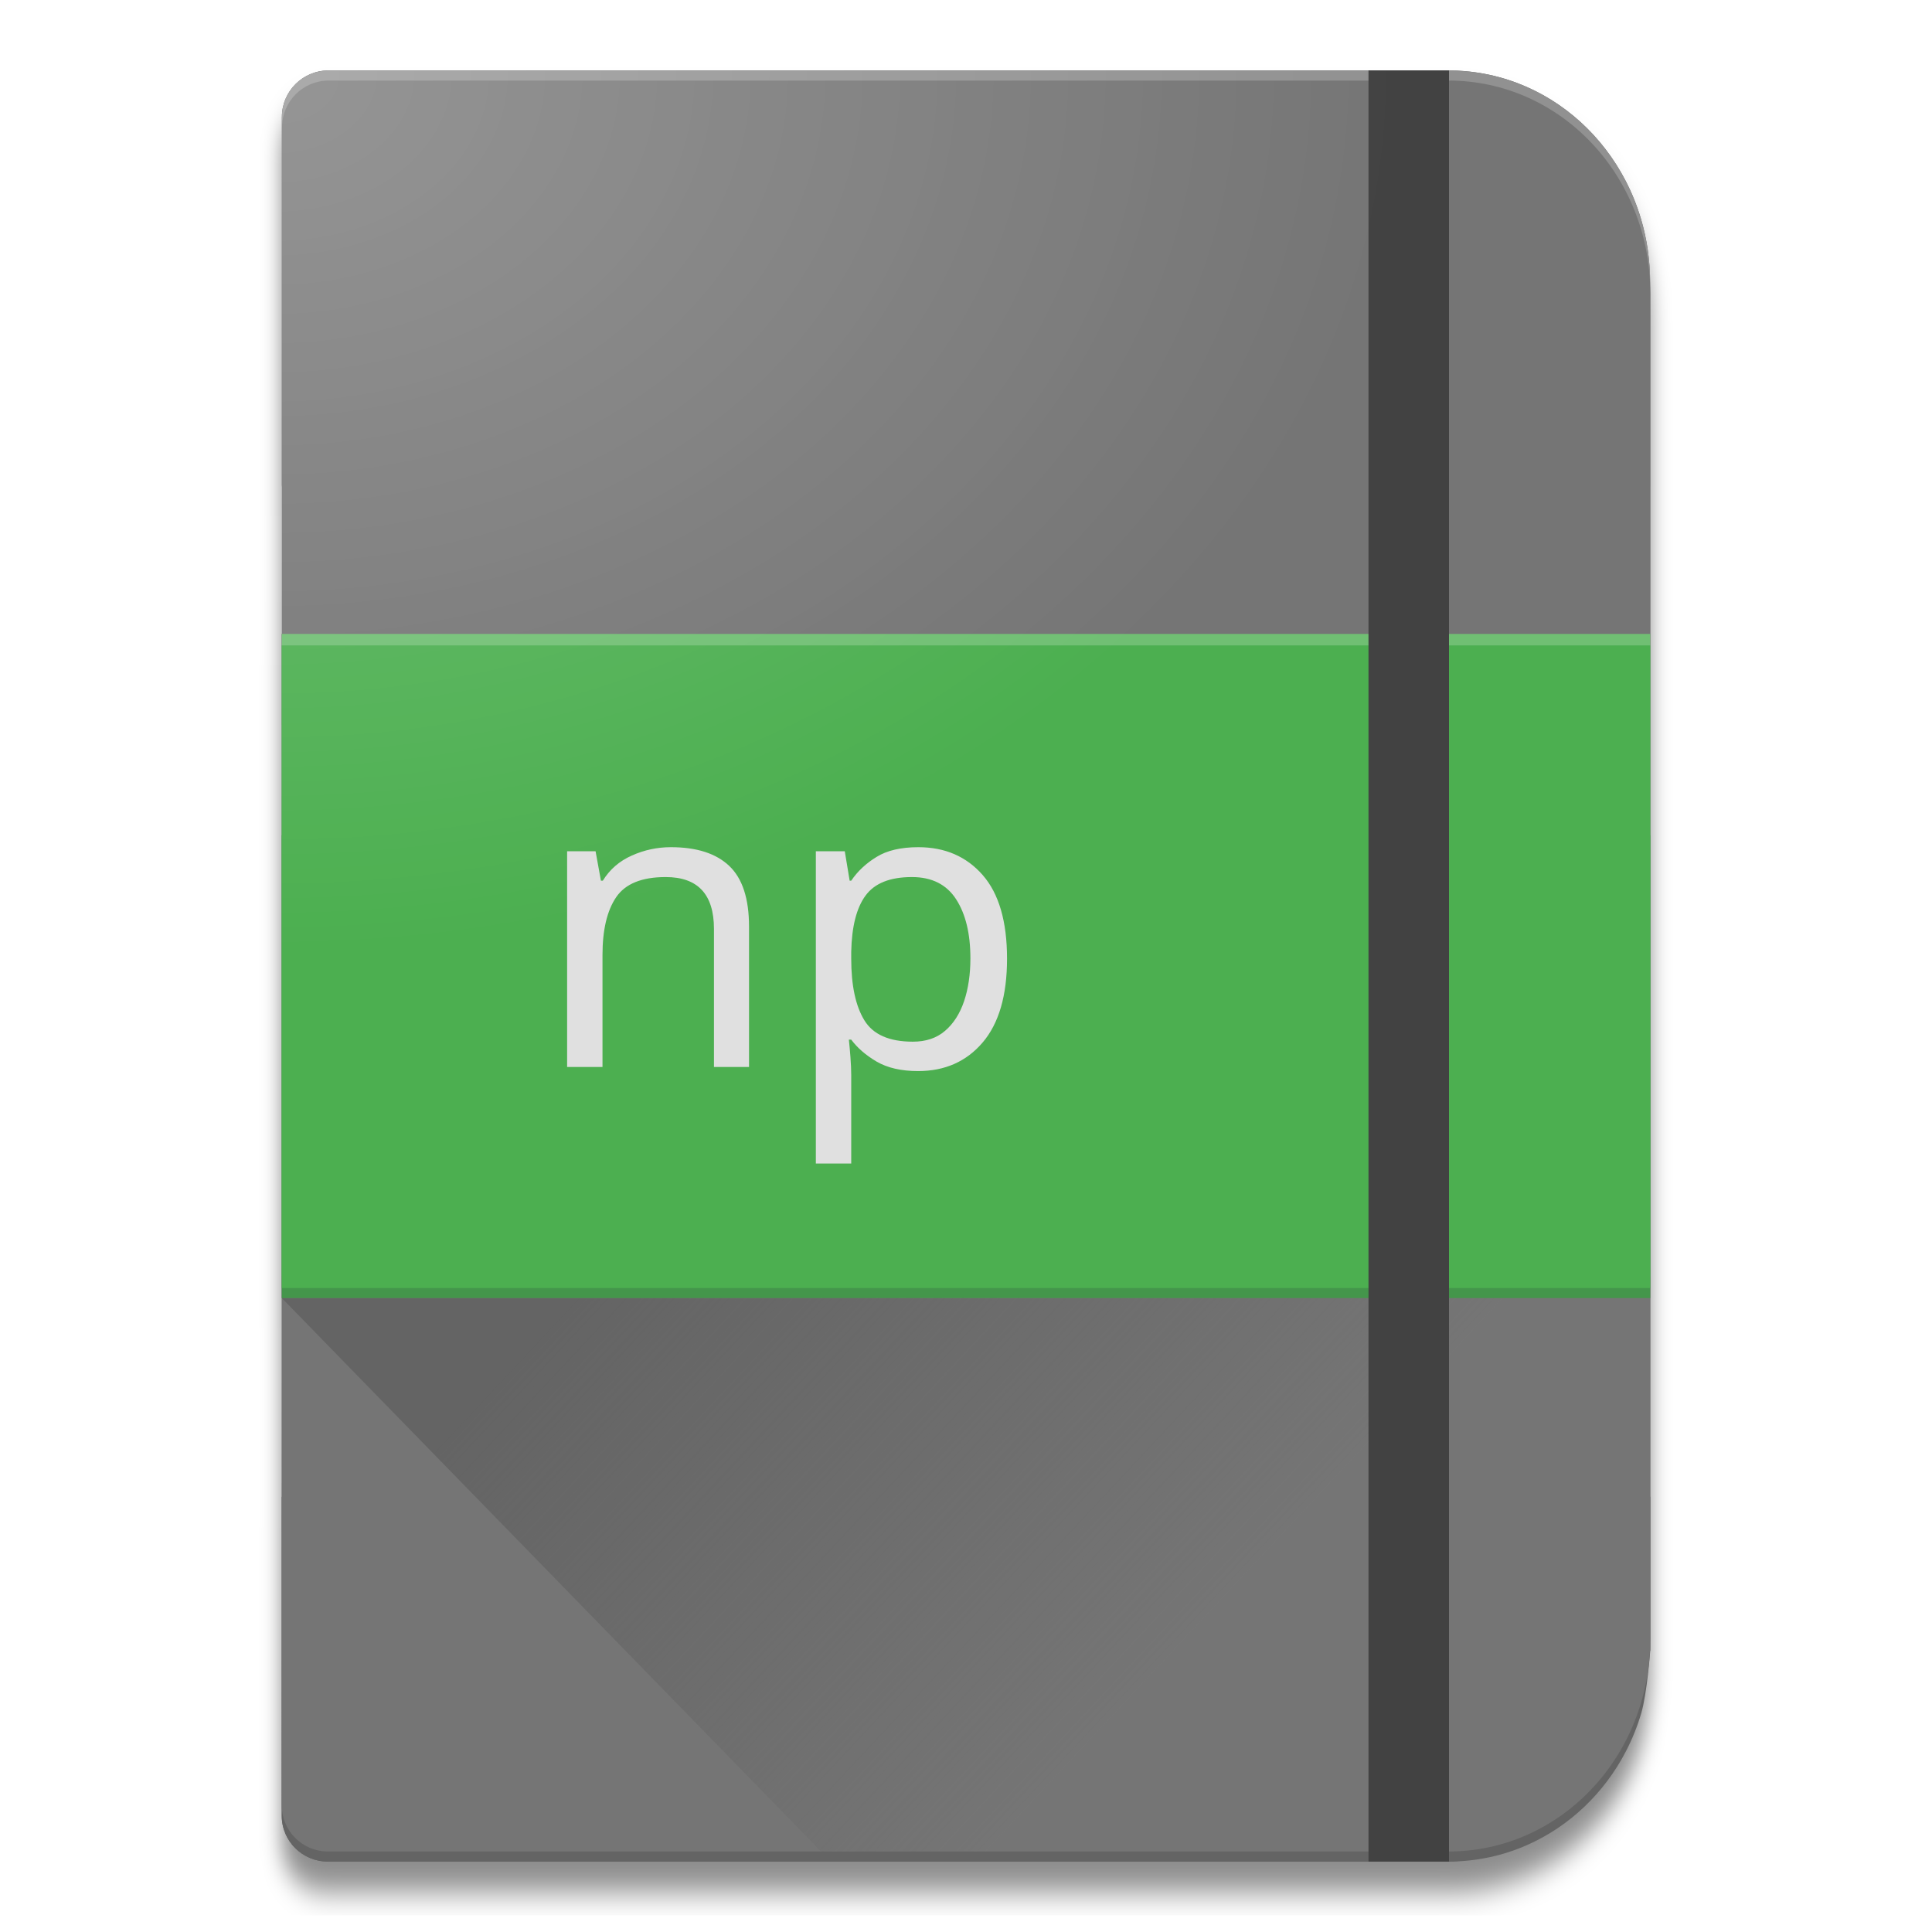
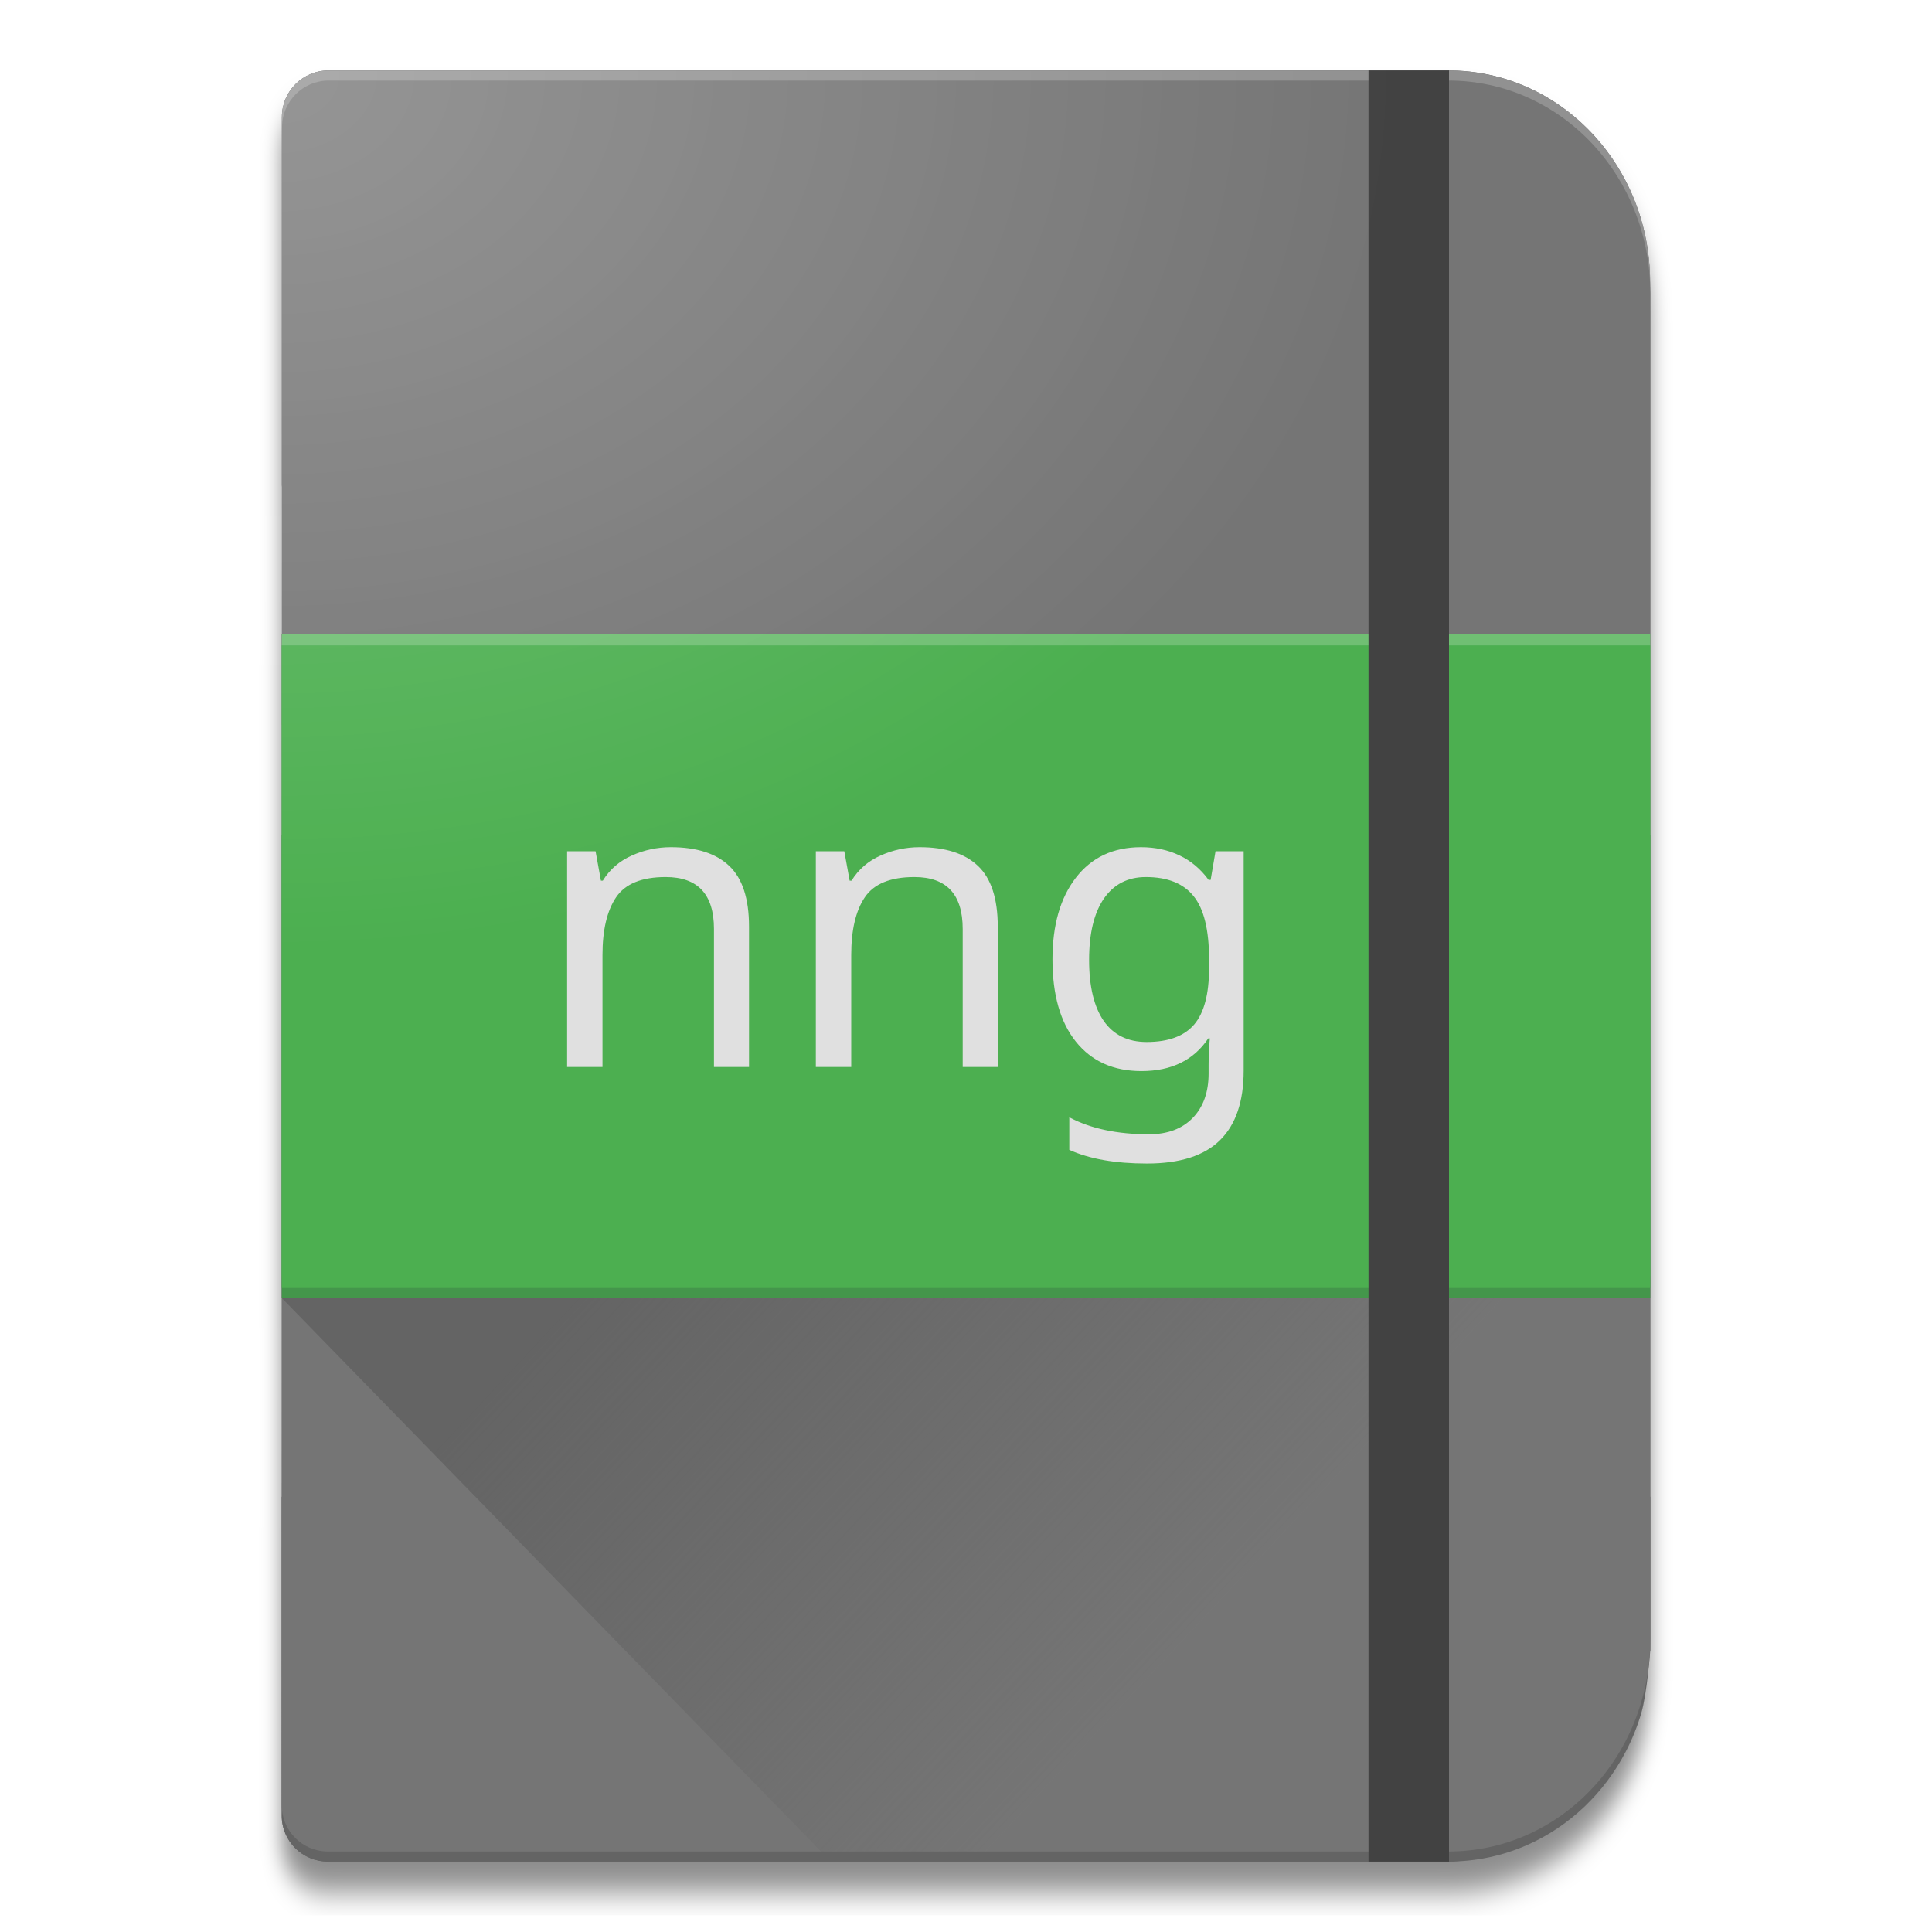
<svg xmlns="http://www.w3.org/2000/svg" xmlns:xlink="http://www.w3.org/1999/xlink" width="192" height="192" viewBox="0 0 192 192" id="svg2" version="1.1">
  <defs id="defs4">
    <linearGradient id="linearGradient4296">
      <stop style="stop-color:#646464;stop-opacity:1" offset="0" id="stop4298" />
      <stop style="stop-color:#646464;stop-opacity:0" offset="1" id="stop4300" />
    </linearGradient>
    <linearGradient id="Ombra_1">
      <stop id="stop4284" offset="0" style="stop-color:#ffffff;stop-opacity:0.235" />
      <stop id="stop4286" offset="1" style="stop-color:#ffffff;stop-opacity:0" />
    </linearGradient>
    <linearGradient xlink:href="#linearGradient4296" id="linearGradient4280" x1="62.5" y1="990.829" x2="111.988" y2="1037.079" gradientUnits="userSpaceOnUse" gradientTransform="translate(-4.000006,-2.96875)" />
    <radialGradient xlink:href="#Ombra_1" id="radialGradient4193" cx="28.726" cy="-166.196" fx="28.726" fy="-166.196" r="65" gradientTransform="matrix(7.6221826e-8,1.338063,-1.711905,9.7517468e-8,-257.1241,829.2734)" gradientUnits="userSpaceOnUse" />
    <filter style="color-interpolation-filters:sRGB;" id="filter4653" height="1.06" y="-0.03" width="1.1" x="-0.05">
      <feFlood flood-opacity="0.45" flood-color="rgb(0,0,0)" result="flood" id="feFlood4655" />
      <feComposite in="flood" in2="SourceGraphic" operator="in" result="composite1" id="feComposite4657" />
      <feGaussianBlur in="composite1" stdDeviation="1 1.5" result="blur" id="feGaussianBlur4659" dy="3" />
      <feOffset dx="0" dy="3" result="offset" id="feOffset4661" />
      <feComposite in="SourceGraphic" in2="offset" operator="over" result="composite2" id="feComposite4663" />
    </filter>
  </defs>
  <g id="layer1" transform="translate(0,-860.3622)">
    <path style="fill:#646464;fill-opacity:1;stroke:#000000;stroke-width:0;stroke-linejoin:round;stroke-miterlimit:4;stroke-dasharray:none;stroke-opacity:1;filter:url(#filter4653)" d="m 136,867.36 0,0.004 -64.658,0 -33.311,0 -5.371,0 c -2.573,0 -4.645,2.066 -4.645,4.633 l 0,36.598 c 0,0.033 0.006,0.064 0.01,0.096 l -0.002,14.672 -0.023,0 0,9 0,1 0,10 0,35 0,1 0,1 0,6.859 0,1.141 0,1 0.01,0 0,0.002 -0.004,19.746 -0.006,0 0,0 0,31.688 c 0,2.529 2.049,4.564 4.594,4.564 l 5.453,0 33.332,0 72.566,0 c 1.388,0 2.744,-0.147 4.051,-0.426 0.327,-0.07 0.652,-0.146 0.973,-0.233 0.641,-0.172 1.27,-0.377 1.885,-0.611 0.307,-0.117 0.612,-0.243 0.912,-0.375 4.202,-1.853 7.664,-5.158 9.82,-9.32 0.616,-1.189 1.126,-2.448 1.516,-3.764 0.584,-1.973 0.898,-6.252 0.898,-6.252 l 0,-1.147 0,-14.127 0,-20.748 0,-8 0,-1 0,-46 0,-1 0,-7.861 0,-1.139 0,-33.873 c 0,-0.224 -0.009,-0.447 -0.016,-0.67 l 0,-0.002 0,-0.393 c 0,-2.188 -0.314,-4.297 -0.898,-6.277 -0.389,-1.321 -0.9,-2.584 -1.516,-3.777 -2.31,-4.477 -6.12,-7.966 -10.732,-9.732 -0.307,-0.118 -0.617,-0.228 -0.932,-0.33 -0.629,-0.205 -1.271,-0.378 -1.926,-0.518 -0.327,-0.07 -0.656,-0.132 -0.988,-0.186 -0.975,-0.156 -1.975,-0.235 -2.992,-0.238 l 0,-0.006 -8,0 z" id="rect4136-4-4-4" />
    <path style="fill:#646464;fill-opacity:1;stroke:#000000;stroke-width:0;stroke-linejoin:round;stroke-miterlimit:4;stroke-dasharray:none;stroke-opacity:1" d="m 28,1009.112 0,31.688 c 0,2.529 2.048,4.564 4.593,4.564 l 5.454,0 33.331,0 72.568,0 c 11.11,0 20.054,-20.98 20.054,-20.98 l 0,-15.273 z" id="rect4136-4-4" />
    <path style="fill:#919191;fill-opacity:1;stroke:#000000;stroke-width:0;stroke-linejoin:round;stroke-miterlimit:4;stroke-dasharray:none;stroke-opacity:1" d="m 32.659,867.364 c -2.573,0 -4.644,2.066 -4.644,4.633 l 0,36.598 c 0,0.05 0.009,0.097 0.014,0.146 l 135.955,0 0,-20.317 c 0,-11.667 -8.944,-21.06 -20.054,-21.06 l -72.589,0 -33.31,0 -5.372,0 z" id="rect4136-4-3-3" />
    <path style="fill:#757575;fill-opacity:1;stroke:#000000;stroke-width:0;stroke-linejoin:round;stroke-miterlimit:4;stroke-dasharray:none;stroke-opacity:1" d="m 32.675,868.367 c -2.573,0 -4.644,2.072 -4.644,4.646 l -0.031,166.752 c 0,2.546 2.048,4.596 4.593,4.596 l 5.454,0 33.331,0 72.568,0 c 11.11,0 20.054,-9.421 20.054,-21.122 l 0,-133.749 c 0,-11.701 -8.944,-21.122 -20.054,-21.122 l -72.59,0 -33.31,0 -5.372,0 z" id="rect4136-40" />
    <rect style="fill:#70bf73;fill-opacity:1;stroke:#000000;stroke-width:0;stroke-linecap:butt;stroke-linejoin:round;stroke-miterlimit:4;stroke-dasharray:none;stroke-opacity:1" id="rect4167-1-3" width="136" height="63.86" x="28" y="923.362" ry="0" />
    <path style="fill:url(#linearGradient4280);fill-opacity:1;stroke:#000000;stroke-width:0;stroke-linejoin:round;stroke-miterlimit:4;stroke-dasharray:none;stroke-opacity:1" d="m 28.008,988.364 0,0.999 53.588,54.997 62.338,0 c 4.149,0 7.996,-1.315 11.188,-3.57 l 5.707,-6.172 c 1.992,-3.283 3.16,-7.18 3.16,-11.381 l 0,-33.874 -0.008,0 -135.973,0 z" id="rect4136-40-9" clip-path="none" mask="none" />
    <rect style="fill:#44964b;fill-opacity:1;stroke:#000000;stroke-width:0;stroke-linecap:butt;stroke-linejoin:round;stroke-miterlimit:4;stroke-dasharray:none;stroke-opacity:1" id="rect4167-1-1" width="136" height="46" x="28" y="943.362" ry="0" />
    <rect style="fill:#4caf50;fill-opacity:1;stroke:#000000;stroke-width:0;stroke-linecap:butt;stroke-linejoin:round;stroke-miterlimit:4;stroke-dasharray:none;stroke-opacity:1" id="rect4167-1" width="136" height="63.86" x="28" y="924.503" ry="0" />
    <text xml:space="preserve" style="font-style:normal;font-variant:normal;font-weight:normal;font-stretch:normal;font-size:40px;line-height:125%;font-family:sans-serif;-inkscape-font-specification:sans-serif;letter-spacing:0px;word-spacing:0px;fill:#e0e0e0;fill-opacity:1;stroke:none;stroke-width:1px;stroke-linecap:butt;stroke-linejoin:miter;stroke-opacity:1" x="52.953" y="966.401" id="text4303-0">
-       <tspan id="tspan4305-8" x="52.953" y="966.401" style="font-style:normal;font-variant:normal;font-weight:normal;font-stretch:normal;font-family:Verdana;-inkscape-font-specification:Verdana;letter-spacing:0px;fill:#e0e0e0;fill-opacity:1">np</tspan>
+       <tspan id="tspan4305-8" x="52.953" y="966.401" style="font-style:normal;font-variant:normal;font-weight:normal;font-stretch:normal;font-family:Verdana;-inkscape-font-specification:Verdana;letter-spacing:0px;fill:#e0e0e0;fill-opacity:1">nng</tspan>
    </text>
    <rect style="fill:#424242;fill-opacity:1;stroke:none;stroke-width:0;stroke-linecap:butt;stroke-linejoin:round;stroke-miterlimit:4;stroke-dasharray:none;stroke-opacity:1" id="rect4307-5" width="8" height="178.001" x="136" y="867.362" />
    <path style="fill:url(#radialGradient4193);fill-opacity:1;stroke:#000000;stroke-width:0;stroke-linejoin:round;stroke-miterlimit:4;stroke-dasharray:none;stroke-opacity:1" d="m 32.66,867.364 c -2.573,0 -4.645,2.066 -4.645,4.633 l 0,36.598 c 0,0.033 0.006,0.064 0.01,0.096 l -0.004,23.672 -0.021,0 0,1 0,45 0,1 0,1 0.012,0 -0.006,28.75 -0.006,0 0,31.688 c 0,2.529 2.049,4.564 4.594,4.564 l 5.453,0 33.332,0 72.567,0 c 11.11,0 20.055,-20.98 20.055,-20.98 l 0,-1.147 0,-42.875 2.8e-4,0 0,-1 0,-46 0,-1 -2.8e-4,0 0,-42.873 c 0,-0.225 -0.009,-0.447 -0.016,-0.67 l 0,-0.395 c 0,-11.667 -8.945,-21.061 -20.055,-21.061 l -72.588,0 -33.311,0 -5.371,0 z" id="rect4136-4-4-5" />
  </g>
</svg>
